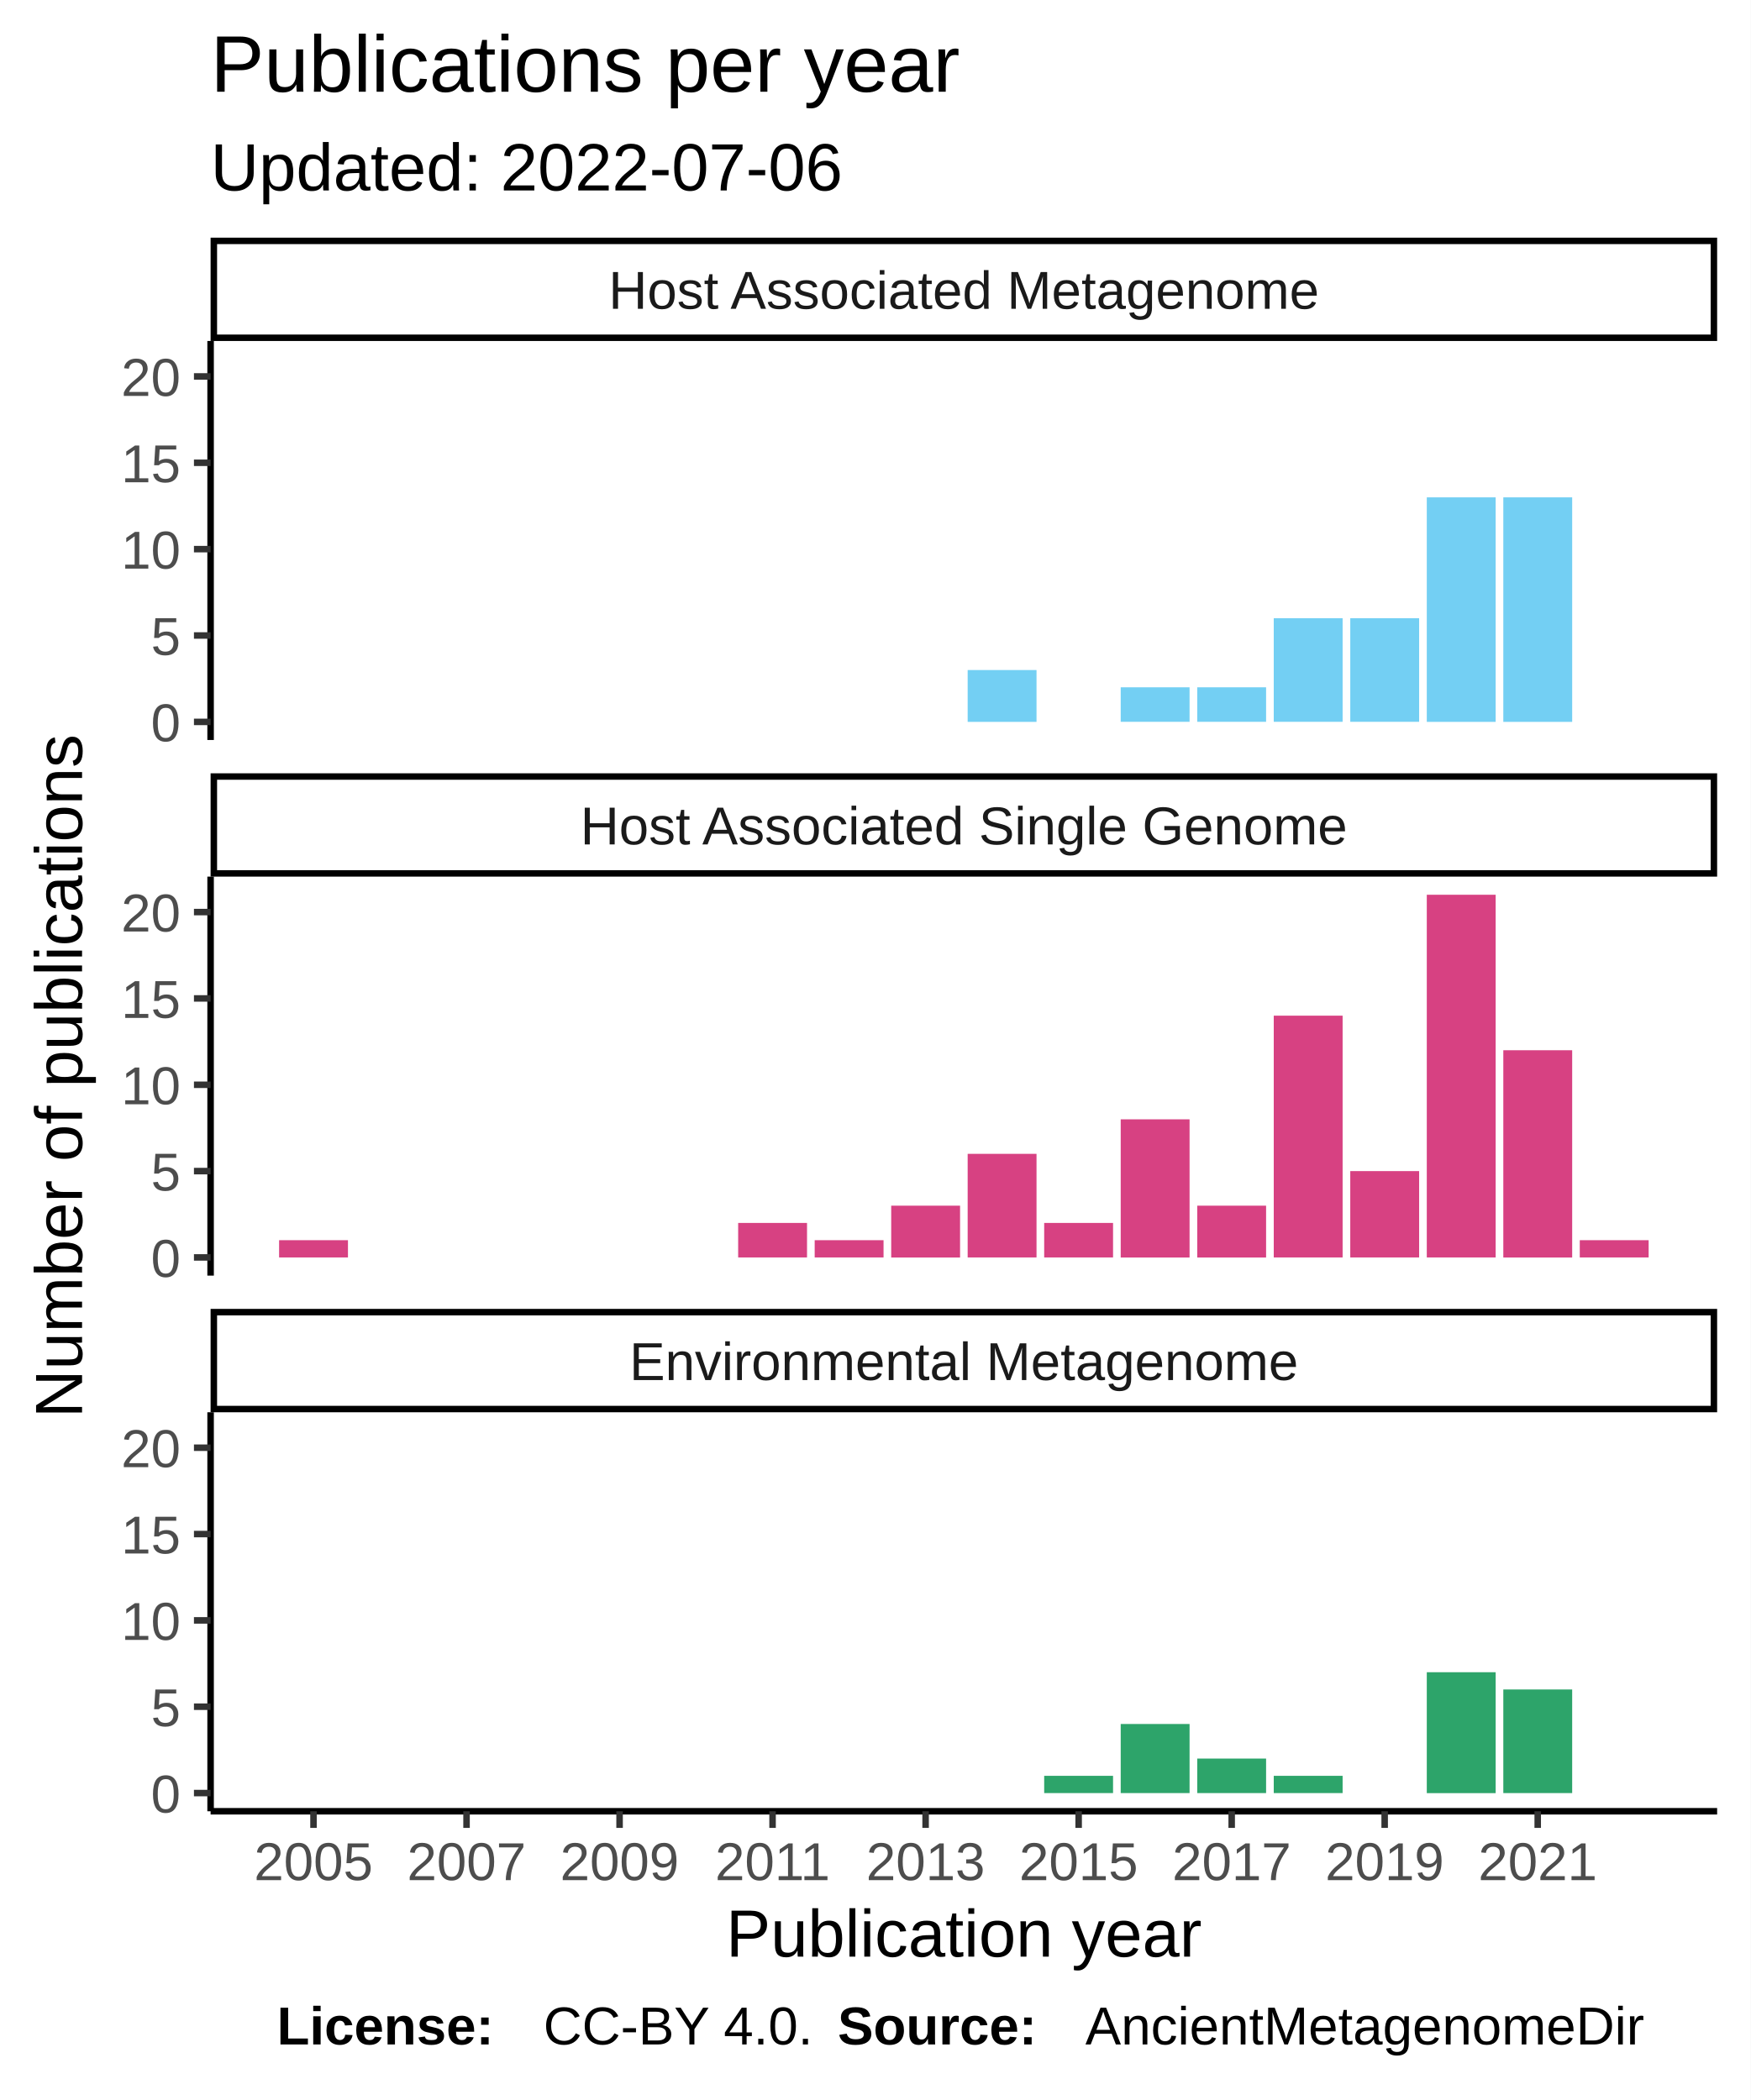
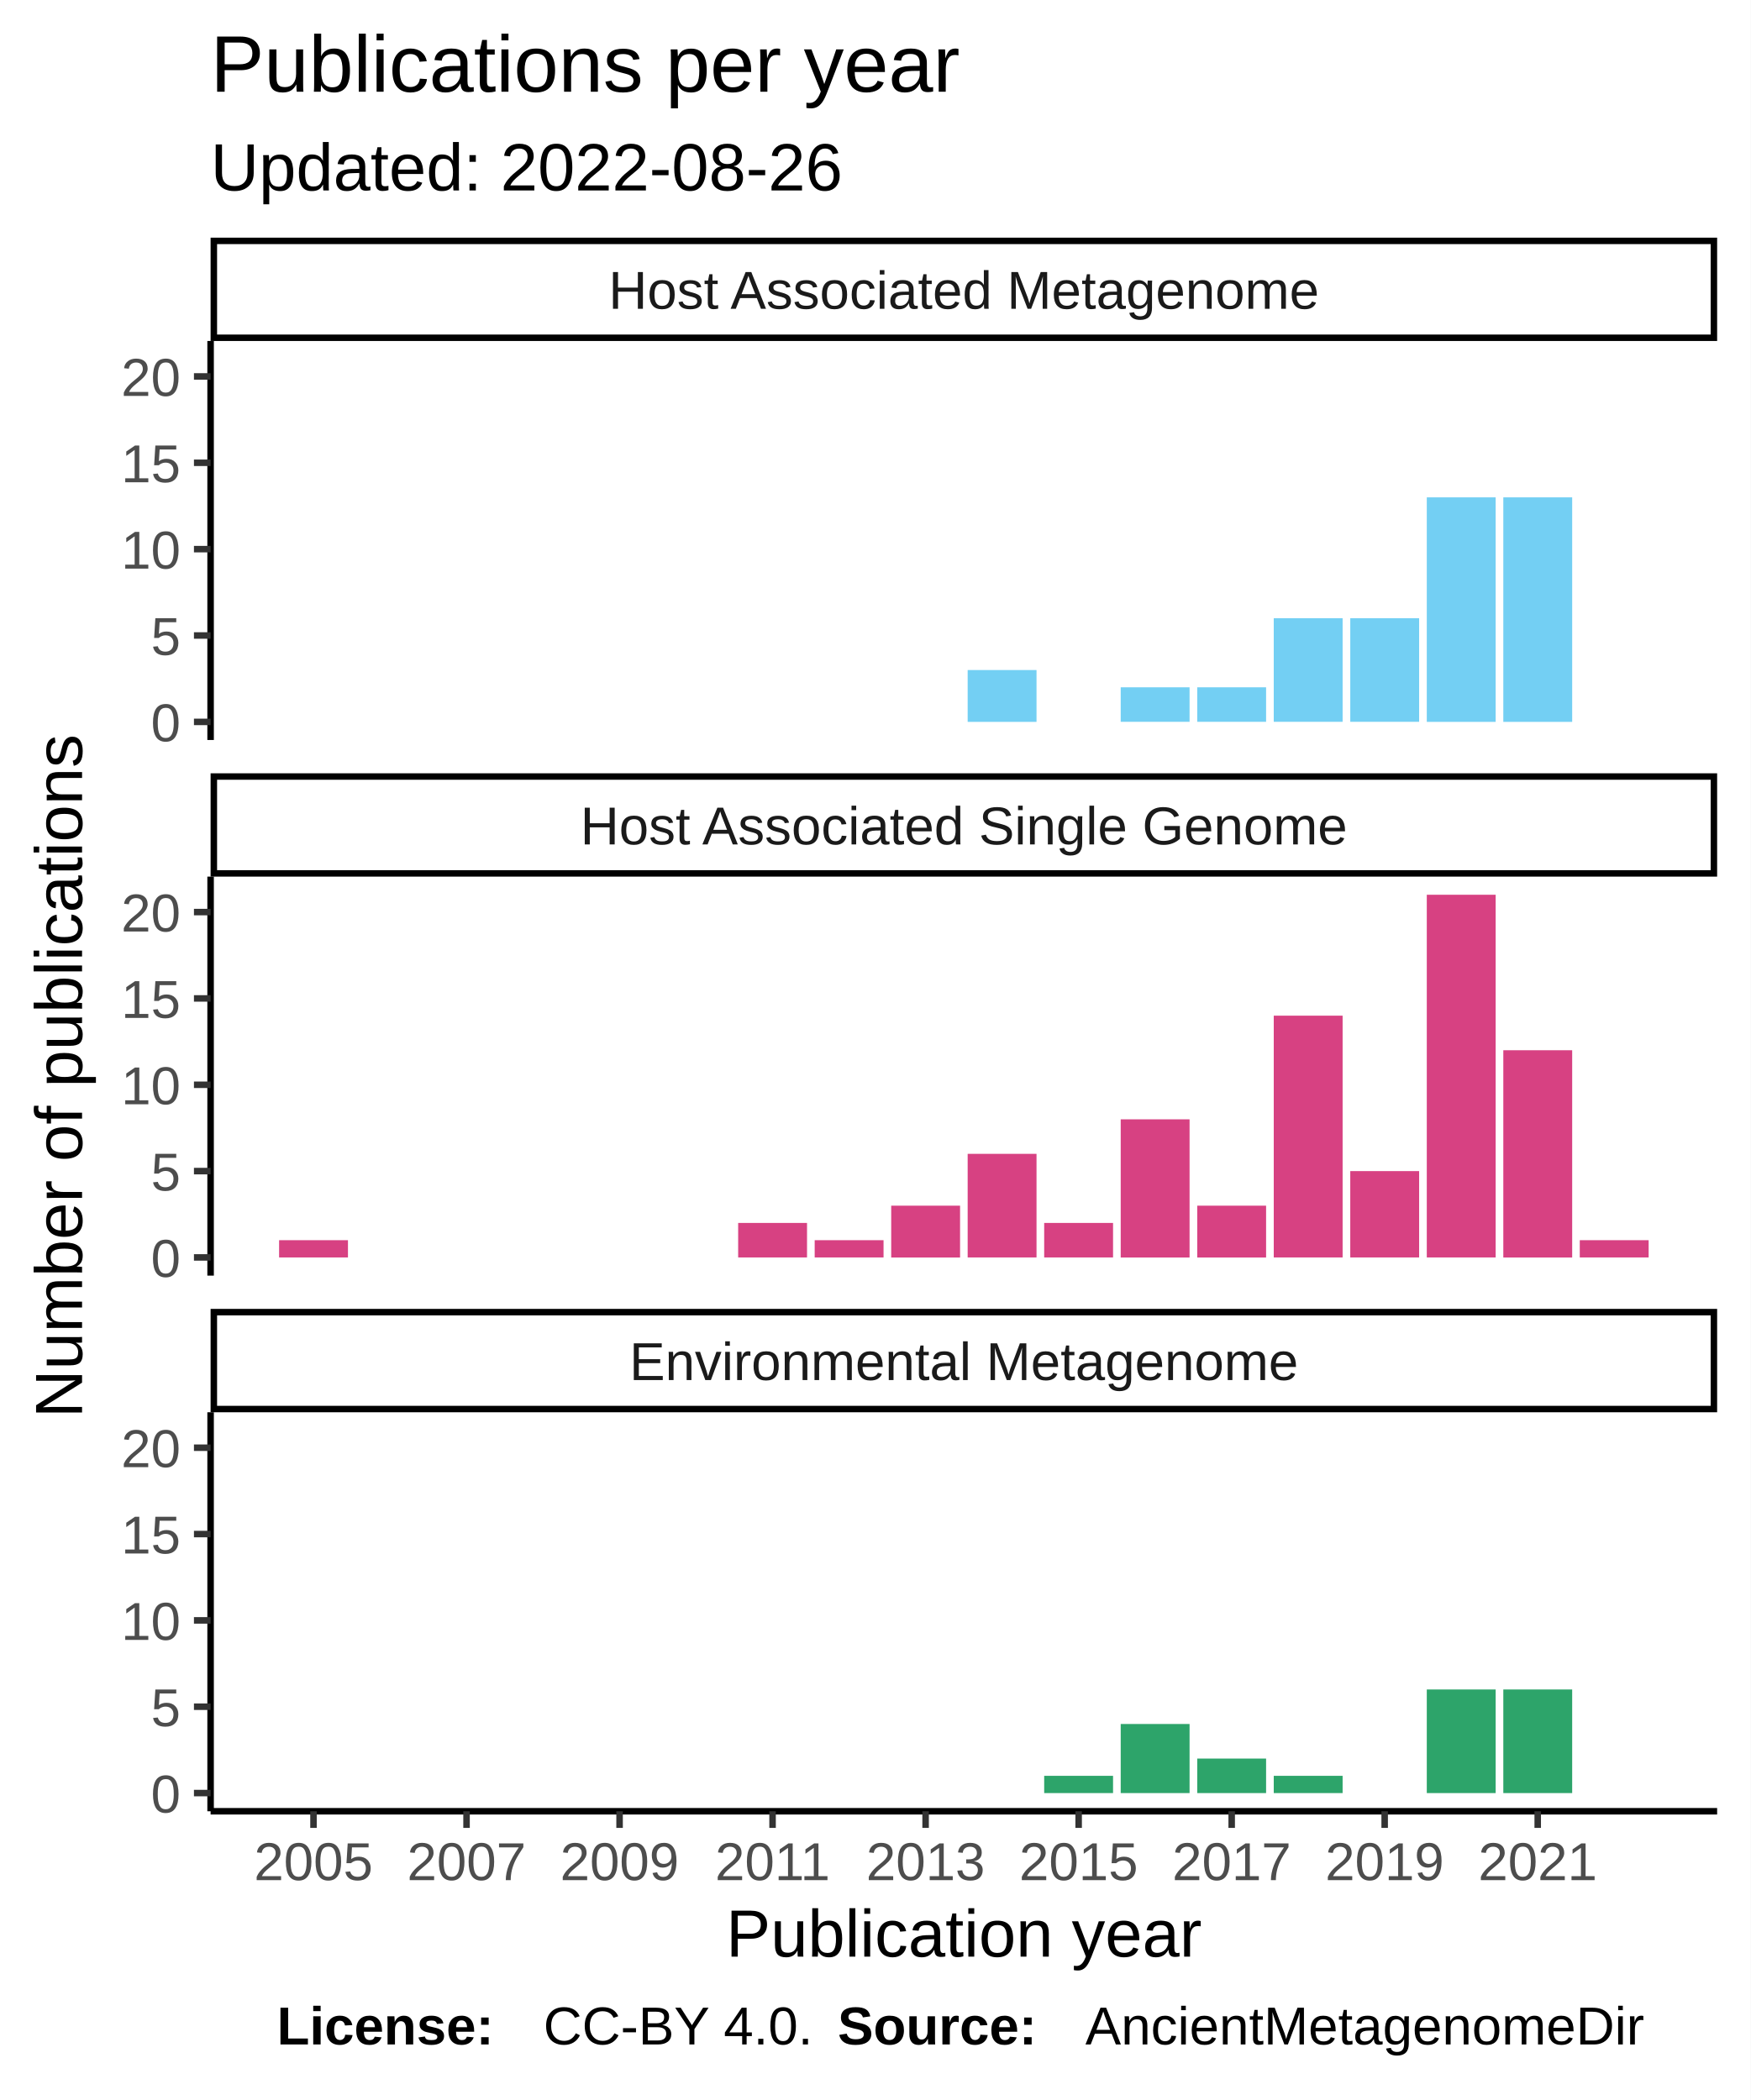
<svg xmlns="http://www.w3.org/2000/svg" class="svglite" width="288.00pt" height="345.60pt" viewBox="0 0 288.00 345.60">
  <defs>
    <style type="text/css">
    .svglite line, .svglite polyline, .svglite polygon, .svglite path, .svglite rect, .svglite circle {
      fill: none;
      stroke: #000000;
      stroke-linecap: round;
      stroke-linejoin: round;
      stroke-miterlimit: 10.00;
    }
    .svglite text {
      white-space: pre;
    }
  </style>
  </defs>
  <rect width="100%" height="100%" style="stroke: none; fill: #FFFFFF;" />
  <defs>
    <clipPath id="cpMC4wMHwyODguMDB8MC4wMHwzNDUuNjA=">
      <rect x="0.00" y="0.00" width="288.00" height="345.60" />
    </clipPath>
  </defs>
  <g clip-path="url(#cpMC4wMHwyODguMDB8MC4wMHwzNDUuNjA=)">
    <rect x="0" y="0.00" width="288.00" height="345.60" style="stroke-width: 1.07; stroke: #FFFFFF; fill: #FFFFFF;" />
  </g>
  <defs>
    <clipPath id="cpMzQuNjV8MjgyLjUyfDU2LjEyfDEyMS43OA==">
      <rect x="34.65" y="56.12" width="247.87" height="65.66" />
    </clipPath>
  </defs>
  <g clip-path="url(#cpMzQuNjV8MjgyLjUyfDU2LjEyfDEyMS43OA==)">
    <rect x="34.65" y="56.12" width="247.87" height="65.66" style="stroke-width: 1.07; stroke: none; fill: #FFFFFF;" />
    <rect x="159.21" y="110.27" width="11.33" height="8.53" style="stroke-width: 1.07; stroke: none; stroke-linecap: square; stroke-linejoin: miter; fill: #73CFF3;" />
    <rect x="184.39" y="113.11" width="11.33" height="5.68" style="stroke-width: 1.07; stroke: none; stroke-linecap: square; stroke-linejoin: miter; fill: #73CFF3;" />
    <rect x="196.98" y="113.11" width="11.33" height="5.68" style="stroke-width: 1.07; stroke: none; stroke-linecap: square; stroke-linejoin: miter; fill: #73CFF3;" />
    <rect x="209.57" y="101.74" width="11.33" height="17.05" style="stroke-width: 1.07; stroke: none; stroke-linecap: square; stroke-linejoin: miter; fill: #73CFF3;" />
    <rect x="222.16" y="101.74" width="11.33" height="17.05" style="stroke-width: 1.07; stroke: none; stroke-linecap: square; stroke-linejoin: miter; fill: #73CFF3;" />
    <rect x="234.75" y="81.85" width="11.33" height="36.95" style="stroke-width: 1.07; stroke: none; stroke-linecap: square; stroke-linejoin: miter; fill: #73CFF3;" />
    <rect x="247.34" y="81.85" width="11.33" height="36.95" style="stroke-width: 1.07; stroke: none; stroke-linecap: square; stroke-linejoin: miter; fill: #73CFF3;" />
  </g>
  <g clip-path="url(#cpMC4wMHwyODguMDB8MC4wMHwzNDUuNjA=)">
</g>
  <defs>
    <clipPath id="cpMzQuNjV8MjgyLjUyfDE0NC4yN3wyMDkuOTM=">
      <rect x="34.65" y="144.27" width="247.87" height="65.66" />
    </clipPath>
  </defs>
  <g clip-path="url(#cpMzQuNjV8MjgyLjUyfDE0NC4yN3wyMDkuOTM=)">
    <rect x="34.65" y="144.27" width="247.87" height="65.66" style="stroke-width: 1.07; stroke: none; fill: #FFFFFF;" />
    <rect x="45.92" y="204.10" width="11.33" height="2.84" style="stroke-width: 1.07; stroke: none; stroke-linecap: square; stroke-linejoin: miter; fill: #D74182;" />
    <rect x="121.45" y="201.26" width="11.33" height="5.68" style="stroke-width: 1.07; stroke: none; stroke-linecap: square; stroke-linejoin: miter; fill: #D74182;" />
    <rect x="134.04" y="204.10" width="11.33" height="2.84" style="stroke-width: 1.07; stroke: none; stroke-linecap: square; stroke-linejoin: miter; fill: #D74182;" />
    <rect x="146.63" y="198.42" width="11.33" height="8.53" style="stroke-width: 1.07; stroke: none; stroke-linecap: square; stroke-linejoin: miter; fill: #D74182;" />
    <rect x="159.21" y="189.89" width="11.33" height="17.05" style="stroke-width: 1.07; stroke: none; stroke-linecap: square; stroke-linejoin: miter; fill: #D74182;" />
    <rect x="171.80" y="201.26" width="11.33" height="5.68" style="stroke-width: 1.07; stroke: none; stroke-linecap: square; stroke-linejoin: miter; fill: #D74182;" />
    <rect x="184.39" y="184.21" width="11.33" height="22.74" style="stroke-width: 1.07; stroke: none; stroke-linecap: square; stroke-linejoin: miter; fill: #D74182;" />
    <rect x="196.98" y="198.42" width="11.33" height="8.53" style="stroke-width: 1.07; stroke: none; stroke-linecap: square; stroke-linejoin: miter; fill: #D74182;" />
    <rect x="209.57" y="167.15" width="11.33" height="39.79" style="stroke-width: 1.07; stroke: none; stroke-linecap: square; stroke-linejoin: miter; fill: #D74182;" />
    <rect x="222.16" y="192.73" width="11.33" height="14.21" style="stroke-width: 1.07; stroke: none; stroke-linecap: square; stroke-linejoin: miter; fill: #D74182;" />
    <rect x="234.75" y="147.25" width="11.33" height="59.69" style="stroke-width: 1.07; stroke: none; stroke-linecap: square; stroke-linejoin: miter; fill: #D74182;" />
    <rect x="247.34" y="172.84" width="11.33" height="34.11" style="stroke-width: 1.07; stroke: none; stroke-linecap: square; stroke-linejoin: miter; fill: #D74182;" />
    <rect x="259.92" y="204.10" width="11.33" height="2.84" style="stroke-width: 1.07; stroke: none; stroke-linecap: square; stroke-linejoin: miter; fill: #D74182;" />
  </g>
  <g clip-path="url(#cpMC4wMHwyODguMDB8MC4wMHwzNDUuNjA=)">
</g>
  <defs>
    <clipPath id="cpMzQuNjV8MjgyLjUyfDIzMi40MnwyOTguMDg=">
      <rect x="34.65" y="232.42" width="247.87" height="65.66" />
    </clipPath>
  </defs>
  <g clip-path="url(#cpMzQuNjV8MjgyLjUyfDIzMi40MnwyOTguMDg=)">
    <rect x="34.65" y="232.42" width="247.87" height="65.66" style="stroke-width: 1.07; stroke: none; fill: #FFFFFF;" />
    <rect x="171.80" y="292.25" width="11.33" height="2.84" style="stroke-width: 1.07; stroke: none; stroke-linecap: square; stroke-linejoin: miter; fill: #2DA46A;" />
    <rect x="184.39" y="283.72" width="11.33" height="11.37" style="stroke-width: 1.07; stroke: none; stroke-linecap: square; stroke-linejoin: miter; fill: #2DA46A;" />
    <rect x="196.98" y="289.41" width="11.33" height="5.68" style="stroke-width: 1.07; stroke: none; stroke-linecap: square; stroke-linejoin: miter; fill: #2DA46A;" />
    <rect x="209.57" y="292.25" width="11.33" height="2.84" style="stroke-width: 1.07; stroke: none; stroke-linecap: square; stroke-linejoin: miter; fill: #2DA46A;" />
-     <rect x="234.75" y="275.20" width="11.33" height="19.90" style="stroke-width: 1.07; stroke: none; stroke-linecap: square; stroke-linejoin: miter; fill: #2DA46A;" />
+     <rect x="234.75" y="278.04" width="11.33" height="17.05" style="stroke-width: 1.07; stroke: none; stroke-linecap: square; stroke-linejoin: miter; fill: #2DA46A;" />
    <rect x="247.34" y="278.04" width="11.33" height="17.05" style="stroke-width: 1.07; stroke: none; stroke-linecap: square; stroke-linejoin: miter; fill: #2DA46A;" />
  </g>
  <g clip-path="url(#cpMC4wMHwyODguMDB8MC4wMHwzNDUuNjA=)">
</g>
  <defs>
    <clipPath id="cpMzQuNjV8MjgyLjUyfDIxNS40MXwyMzIuNDI=">
      <rect x="34.65" y="215.41" width="247.87" height="17.01" />
    </clipPath>
  </defs>
  <g clip-path="url(#cpMzQuNjV8MjgyLjUyfDIxNS40MXwyMzIuNDI=)">
    <rect x="34.65" y="215.41" width="247.87" height="17.01" style="stroke-width: 2.13; fill: #FFFFFF;" />
    <text x="158.59" y="227.12" text-anchor="middle" style="font-size: 8.80px;fill: #1A1A1A; font-family: &quot;Arial&quot;;" textLength="124.59px" lengthAdjust="spacingAndGlyphs">Environmental Metagenome</text>
  </g>
  <g clip-path="url(#cpMC4wMHwyODguMDB8MC4wMHwzNDUuNjA=)">
</g>
  <defs>
    <clipPath id="cpMzQuNjV8MjgyLjUyfDEyNy4yNnwxNDQuMjc=">
      <rect x="34.65" y="127.26" width="247.87" height="17.01" />
    </clipPath>
  </defs>
  <g clip-path="url(#cpMzQuNjV8MjgyLjUyfDEyNy4yNnwxNDQuMjc=)">
    <rect x="34.65" y="127.26" width="247.87" height="17.01" style="stroke-width: 2.13; fill: #FFFFFF;" />
    <text x="158.59" y="138.97" text-anchor="middle" style="font-size: 8.80px;fill: #1A1A1A; font-family: &quot;Arial&quot;;" textLength="140.36px" lengthAdjust="spacingAndGlyphs">Host Associated Single Genome</text>
  </g>
  <g clip-path="url(#cpMC4wMHwyODguMDB8MC4wMHwzNDUuNjA=)">
</g>
  <defs>
    <clipPath id="cpMzQuNjV8MjgyLjUyfDM5LjExfDU2LjEy">
      <rect x="34.65" y="39.11" width="247.87" height="17.01" />
    </clipPath>
  </defs>
  <g clip-path="url(#cpMzQuNjV8MjgyLjUyfDM5LjExfDU2LjEy)">
    <rect x="34.65" y="39.11" width="247.87" height="17.01" style="stroke-width: 2.13; fill: #FFFFFF;" />
    <text x="158.59" y="50.82" text-anchor="middle" style="font-size: 8.80px;fill: #1A1A1A; font-family: &quot;Arial&quot;;" textLength="131.12px" lengthAdjust="spacingAndGlyphs">Host Associated Metagenome</text>
  </g>
  <g clip-path="url(#cpMC4wMHwyODguMDB8MC4wMHwzNDUuNjA=)">
    <polyline points="34.65,298.08 282.52,298.08 " style="stroke-width: 1.07; stroke-linecap: butt;" />
    <polyline points="51.58,300.82 51.58,298.08 " style="stroke-width: 1.07; stroke: #333333; stroke-linecap: butt;" />
    <polyline points="76.76,300.82 76.76,298.08 " style="stroke-width: 1.07; stroke: #333333; stroke-linecap: butt;" />
    <polyline points="101.94,300.82 101.94,298.08 " style="stroke-width: 1.07; stroke: #333333; stroke-linecap: butt;" />
    <polyline points="127.11,300.82 127.11,298.08 " style="stroke-width: 1.07; stroke: #333333; stroke-linecap: butt;" />
    <polyline points="152.29,300.82 152.29,298.08 " style="stroke-width: 1.07; stroke: #333333; stroke-linecap: butt;" />
    <polyline points="177.47,300.82 177.47,298.08 " style="stroke-width: 1.07; stroke: #333333; stroke-linecap: butt;" />
    <polyline points="202.65,300.82 202.65,298.08 " style="stroke-width: 1.07; stroke: #333333; stroke-linecap: butt;" />
    <polyline points="227.82,300.82 227.82,298.08 " style="stroke-width: 1.07; stroke: #333333; stroke-linecap: butt;" />
    <polyline points="253.00,300.82 253.00,298.08 " style="stroke-width: 1.07; stroke: #333333; stroke-linecap: butt;" />
    <text x="51.58" y="309.42" text-anchor="middle" style="font-size: 8.80px;fill: #4D4D4D; font-family: &quot;Arial&quot;;" textLength="22.38px" lengthAdjust="spacingAndGlyphs">2005</text>
    <text x="76.76" y="309.42" text-anchor="middle" style="font-size: 8.80px;fill: #4D4D4D; font-family: &quot;Arial&quot;;" textLength="22.38px" lengthAdjust="spacingAndGlyphs">2007</text>
    <text x="101.94" y="309.42" text-anchor="middle" style="font-size: 8.80px;fill: #4D4D4D; font-family: &quot;Arial&quot;;" textLength="22.38px" lengthAdjust="spacingAndGlyphs">2009</text>
    <text x="127.11" y="309.42" text-anchor="middle" style="font-size: 8.80px;fill: #4D4D4D; font-family: &quot;Arial&quot;;" textLength="22.38px" lengthAdjust="spacingAndGlyphs">2011</text>
    <text x="152.29" y="309.42" text-anchor="middle" style="font-size: 8.80px;fill: #4D4D4D; font-family: &quot;Arial&quot;;" textLength="22.38px" lengthAdjust="spacingAndGlyphs">2013</text>
    <text x="177.47" y="309.42" text-anchor="middle" style="font-size: 8.80px;fill: #4D4D4D; font-family: &quot;Arial&quot;;" textLength="22.38px" lengthAdjust="spacingAndGlyphs">2015</text>
    <text x="202.65" y="309.42" text-anchor="middle" style="font-size: 8.80px;fill: #4D4D4D; font-family: &quot;Arial&quot;;" textLength="22.38px" lengthAdjust="spacingAndGlyphs">2017</text>
    <text x="227.82" y="309.42" text-anchor="middle" style="font-size: 8.80px;fill: #4D4D4D; font-family: &quot;Arial&quot;;" textLength="22.38px" lengthAdjust="spacingAndGlyphs">2019</text>
    <text x="253.00" y="309.42" text-anchor="middle" style="font-size: 8.80px;fill: #4D4D4D; font-family: &quot;Arial&quot;;" textLength="22.38px" lengthAdjust="spacingAndGlyphs">2021</text>
    <polyline points="34.65,121.78 34.65,56.12 " style="stroke-width: 1.07; stroke-linecap: butt;" />
    <text x="29.72" y="122.00" text-anchor="end" style="font-size: 8.80px;fill: #4D4D4D; font-family: &quot;Arial&quot;;" textLength="5.59px" lengthAdjust="spacingAndGlyphs">0</text>
    <text x="29.72" y="107.79" text-anchor="end" style="font-size: 8.80px;fill: #4D4D4D; font-family: &quot;Arial&quot;;" textLength="5.59px" lengthAdjust="spacingAndGlyphs">5</text>
    <text x="29.72" y="93.58" text-anchor="end" style="font-size: 8.80px;fill: #4D4D4D; font-family: &quot;Arial&quot;;" textLength="11.19px" lengthAdjust="spacingAndGlyphs">10</text>
    <text x="29.72" y="79.37" text-anchor="end" style="font-size: 8.80px;fill: #4D4D4D; font-family: &quot;Arial&quot;;" textLength="11.19px" lengthAdjust="spacingAndGlyphs">15</text>
    <text x="29.72" y="65.16" text-anchor="end" style="font-size: 8.80px;fill: #4D4D4D; font-family: &quot;Arial&quot;;" textLength="11.19px" lengthAdjust="spacingAndGlyphs">20</text>
    <polyline points="31.91,118.80 34.65,118.80 " style="stroke-width: 1.07; stroke: #333333; stroke-linecap: butt;" />
    <polyline points="31.91,104.58 34.65,104.58 " style="stroke-width: 1.07; stroke: #333333; stroke-linecap: butt;" />
    <polyline points="31.91,90.37 34.65,90.37 " style="stroke-width: 1.07; stroke: #333333; stroke-linecap: butt;" />
    <polyline points="31.91,76.16 34.65,76.16 " style="stroke-width: 1.07; stroke: #333333; stroke-linecap: butt;" />
    <polyline points="31.91,61.95 34.65,61.95 " style="stroke-width: 1.07; stroke: #333333; stroke-linecap: butt;" />
    <polyline points="34.65,209.93 34.65,144.27 " style="stroke-width: 1.07; stroke-linecap: butt;" />
    <text x="29.72" y="210.15" text-anchor="end" style="font-size: 8.80px;fill: #4D4D4D; font-family: &quot;Arial&quot;;" textLength="5.59px" lengthAdjust="spacingAndGlyphs">0</text>
    <text x="29.72" y="195.94" text-anchor="end" style="font-size: 8.80px;fill: #4D4D4D; font-family: &quot;Arial&quot;;" textLength="5.59px" lengthAdjust="spacingAndGlyphs">5</text>
    <text x="29.72" y="181.73" text-anchor="end" style="font-size: 8.80px;fill: #4D4D4D; font-family: &quot;Arial&quot;;" textLength="11.19px" lengthAdjust="spacingAndGlyphs">10</text>
    <text x="29.72" y="167.52" text-anchor="end" style="font-size: 8.80px;fill: #4D4D4D; font-family: &quot;Arial&quot;;" textLength="11.19px" lengthAdjust="spacingAndGlyphs">15</text>
    <text x="29.72" y="153.30" text-anchor="end" style="font-size: 8.80px;fill: #4D4D4D; font-family: &quot;Arial&quot;;" textLength="11.19px" lengthAdjust="spacingAndGlyphs">20</text>
    <polyline points="31.91,206.94 34.65,206.94 " style="stroke-width: 1.07; stroke: #333333; stroke-linecap: butt;" />
    <polyline points="31.91,192.73 34.65,192.73 " style="stroke-width: 1.07; stroke: #333333; stroke-linecap: butt;" />
    <polyline points="31.91,178.52 34.65,178.52 " style="stroke-width: 1.07; stroke: #333333; stroke-linecap: butt;" />
    <polyline points="31.91,164.31 34.65,164.31 " style="stroke-width: 1.07; stroke: #333333; stroke-linecap: butt;" />
    <polyline points="31.91,150.10 34.65,150.10 " style="stroke-width: 1.07; stroke: #333333; stroke-linecap: butt;" />
    <polyline points="34.65,298.08 34.65,232.42 " style="stroke-width: 1.07; stroke-linecap: butt;" />
    <text x="29.72" y="298.30" text-anchor="end" style="font-size: 8.80px;fill: #4D4D4D; font-family: &quot;Arial&quot;;" textLength="5.59px" lengthAdjust="spacingAndGlyphs">0</text>
    <text x="29.72" y="284.09" text-anchor="end" style="font-size: 8.80px;fill: #4D4D4D; font-family: &quot;Arial&quot;;" textLength="5.59px" lengthAdjust="spacingAndGlyphs">5</text>
    <text x="29.72" y="269.88" text-anchor="end" style="font-size: 8.80px;fill: #4D4D4D; font-family: &quot;Arial&quot;;" textLength="11.19px" lengthAdjust="spacingAndGlyphs">10</text>
    <text x="29.72" y="255.66" text-anchor="end" style="font-size: 8.80px;fill: #4D4D4D; font-family: &quot;Arial&quot;;" textLength="11.19px" lengthAdjust="spacingAndGlyphs">15</text>
    <text x="29.72" y="241.45" text-anchor="end" style="font-size: 8.80px;fill: #4D4D4D; font-family: &quot;Arial&quot;;" textLength="11.19px" lengthAdjust="spacingAndGlyphs">20</text>
    <polyline points="31.91,295.09 34.65,295.09 " style="stroke-width: 1.07; stroke: #333333; stroke-linecap: butt;" />
    <polyline points="31.91,280.88 34.65,280.88 " style="stroke-width: 1.07; stroke: #333333; stroke-linecap: butt;" />
    <polyline points="31.91,266.67 34.65,266.67 " style="stroke-width: 1.07; stroke: #333333; stroke-linecap: butt;" />
    <polyline points="31.91,252.46 34.65,252.46 " style="stroke-width: 1.07; stroke: #333333; stroke-linecap: butt;" />
    <polyline points="31.91,238.25 34.65,238.25 " style="stroke-width: 1.07; stroke: #333333; stroke-linecap: butt;" />
    <text x="158.59" y="322.01" text-anchor="middle" style="font-size: 11.00px; font-family: &quot;Arial&quot;;" textLength="88.41px" lengthAdjust="spacingAndGlyphs">Publication year</text>
    <text transform="translate(13.50,177.10) rotate(-90)" text-anchor="middle" style="font-size: 11.00px; font-family: &quot;Arial&quot;;" textLength="128.44px" lengthAdjust="spacingAndGlyphs">Number of publications</text>
-     <text x="34.65" y="31.34" style="font-size: 11.00px; font-family: &quot;Arial&quot;;" textLength="117.95px" lengthAdjust="spacingAndGlyphs">Updated: 2022-07-06</text>
+     <text x="34.65" y="31.34" style="font-size: 11.00px; font-family: &quot;Arial&quot;;" textLength="117.95px" lengthAdjust="spacingAndGlyphs">Updated: 2022-08-26</text>
    <text x="34.65" y="15.10" style="font-size: 13.20px; font-family: &quot;Arial&quot;;" textLength="138.97px" lengthAdjust="spacingAndGlyphs">Publications per year</text>
    <text x="45.55" y="336.46" style="font-size: 8.80px; font-weight: bold; font-family: &quot;Arial&quot;;" textLength="43.86px" lengthAdjust="spacingAndGlyphs">License: </text>
    <text x="89.40" y="336.46" style="font-size: 8.80px; font-family: &quot;Arial&quot;;" textLength="48.43px" lengthAdjust="spacingAndGlyphs">CC-BY 4.0. </text>
    <text x="137.83" y="336.46" style="font-size: 8.80px; font-weight: bold; font-family: &quot;Arial&quot;;" textLength="40.75px" lengthAdjust="spacingAndGlyphs">Source: </text>
    <text x="178.58" y="336.46" style="font-size: 8.80px; font-family: &quot;Arial&quot;;" textLength="103.94px" lengthAdjust="spacingAndGlyphs">AncientMetagenomeDir</text>
  </g>
</svg>
